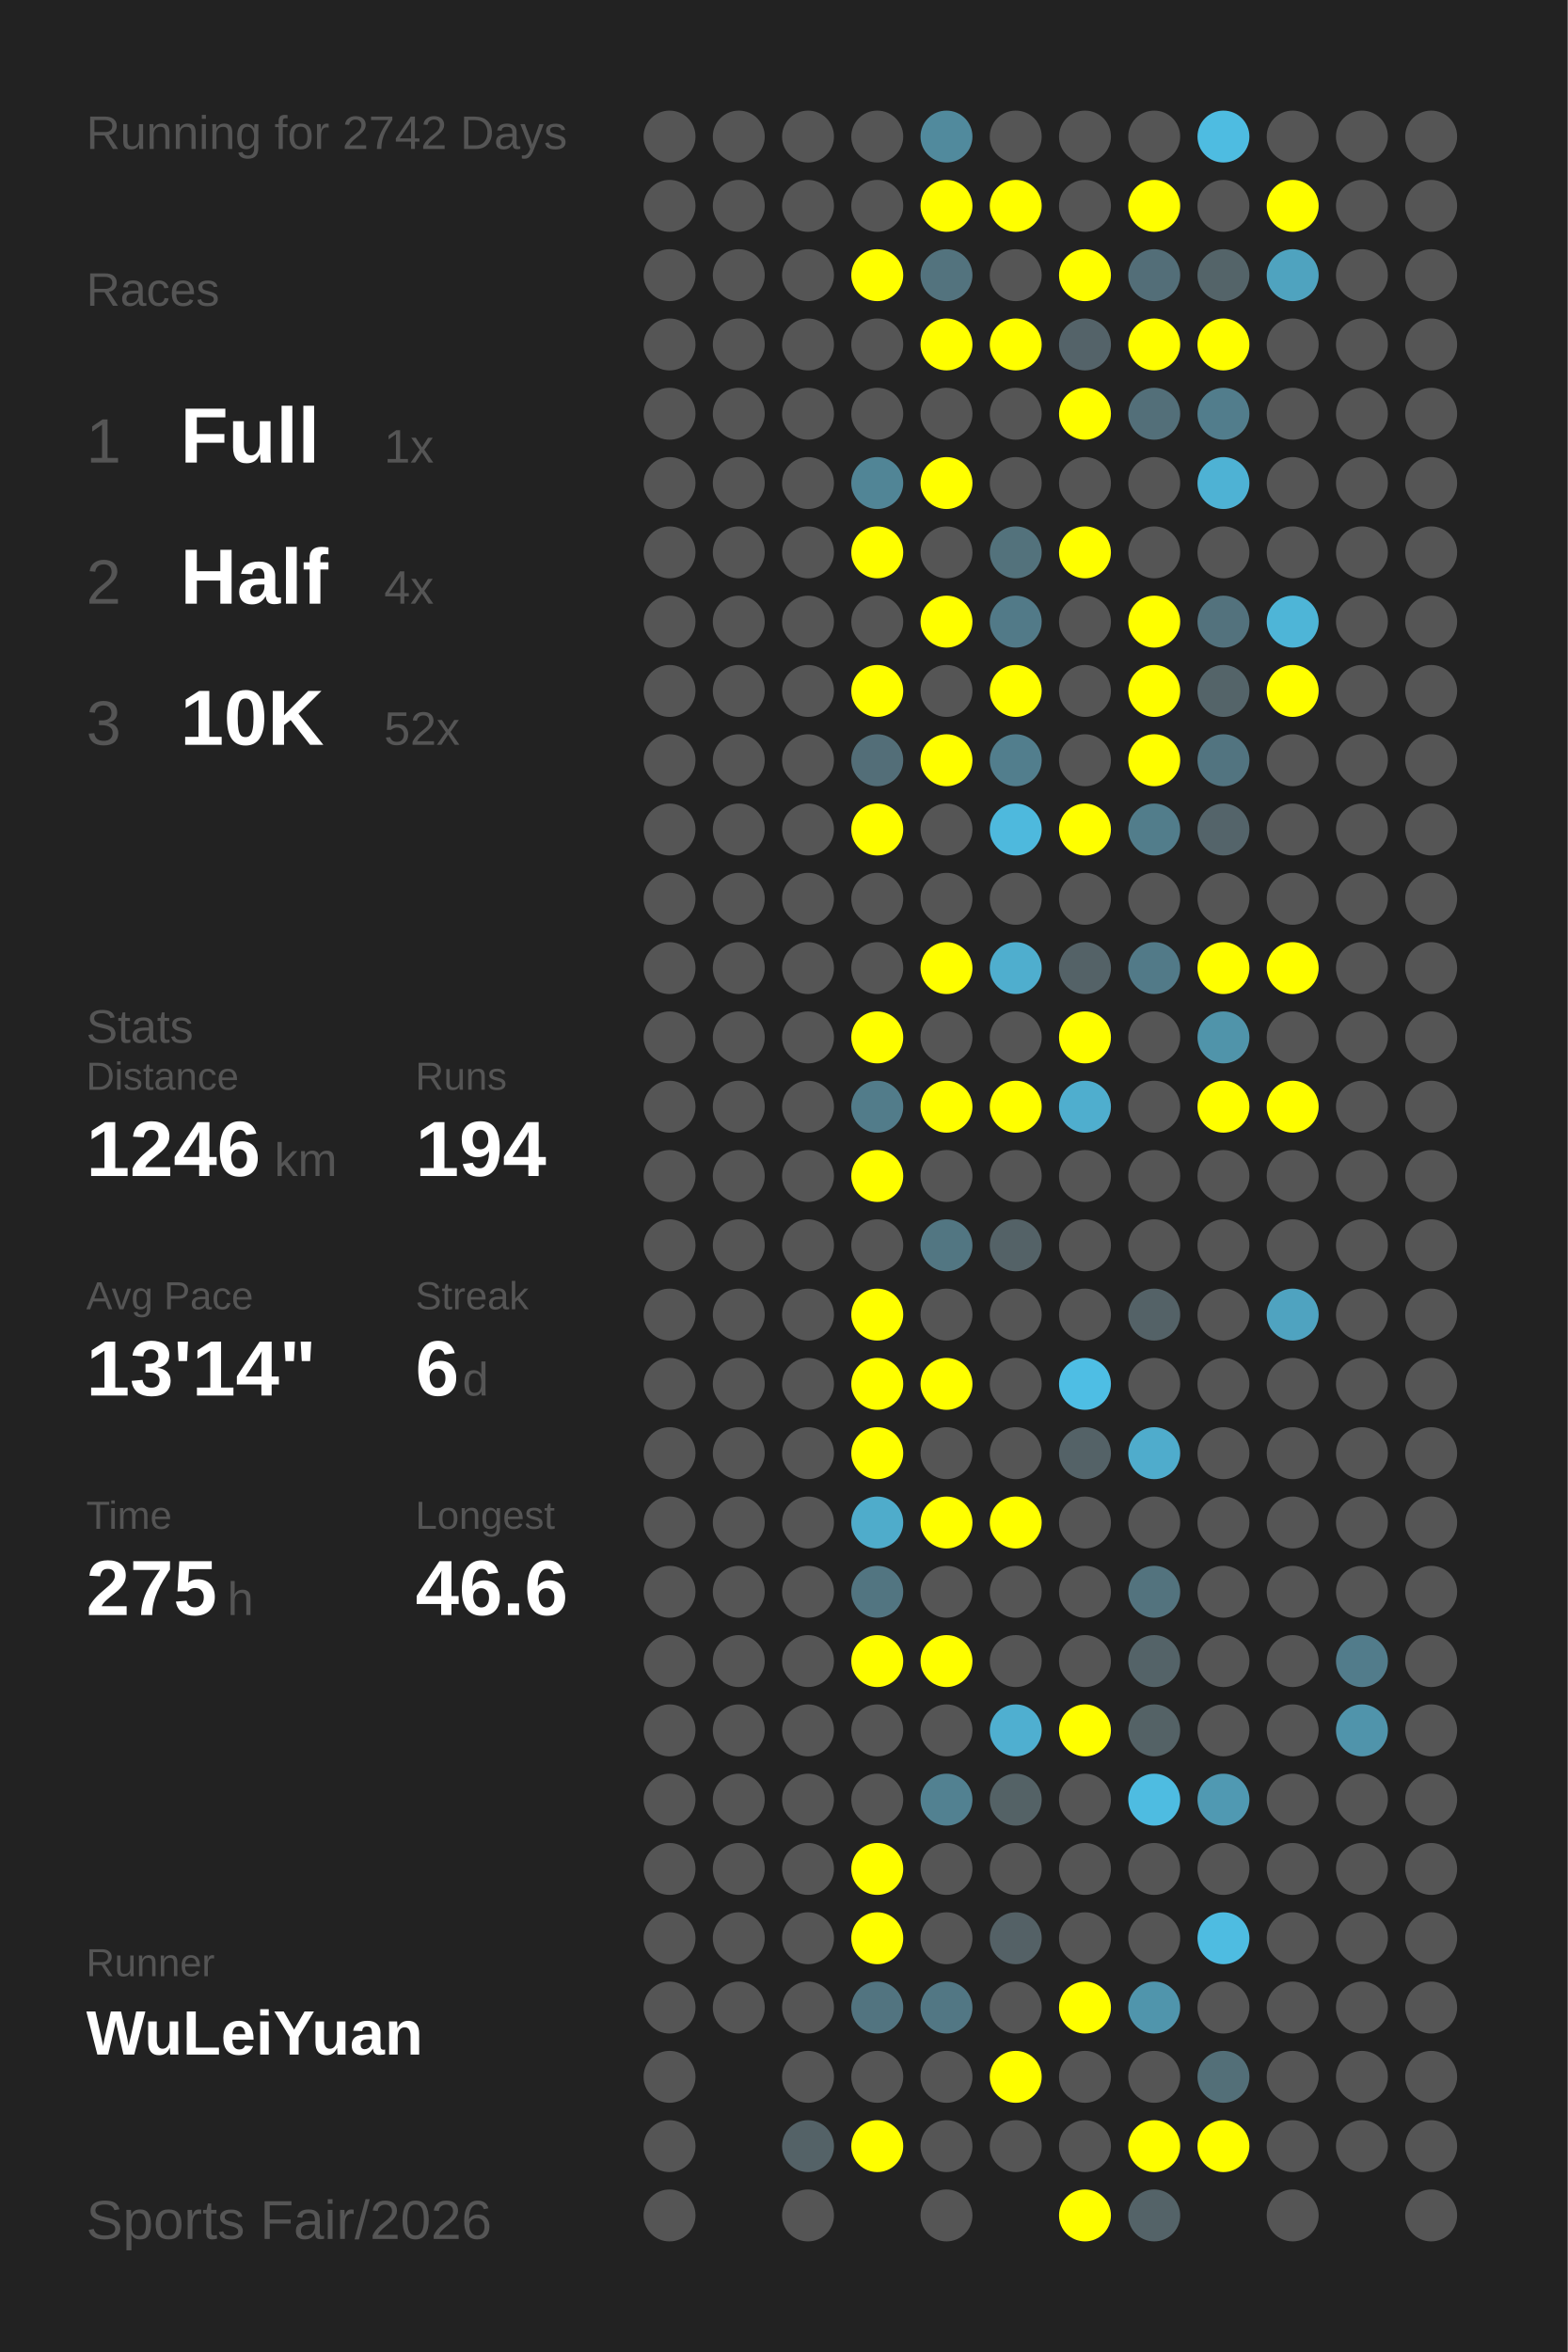
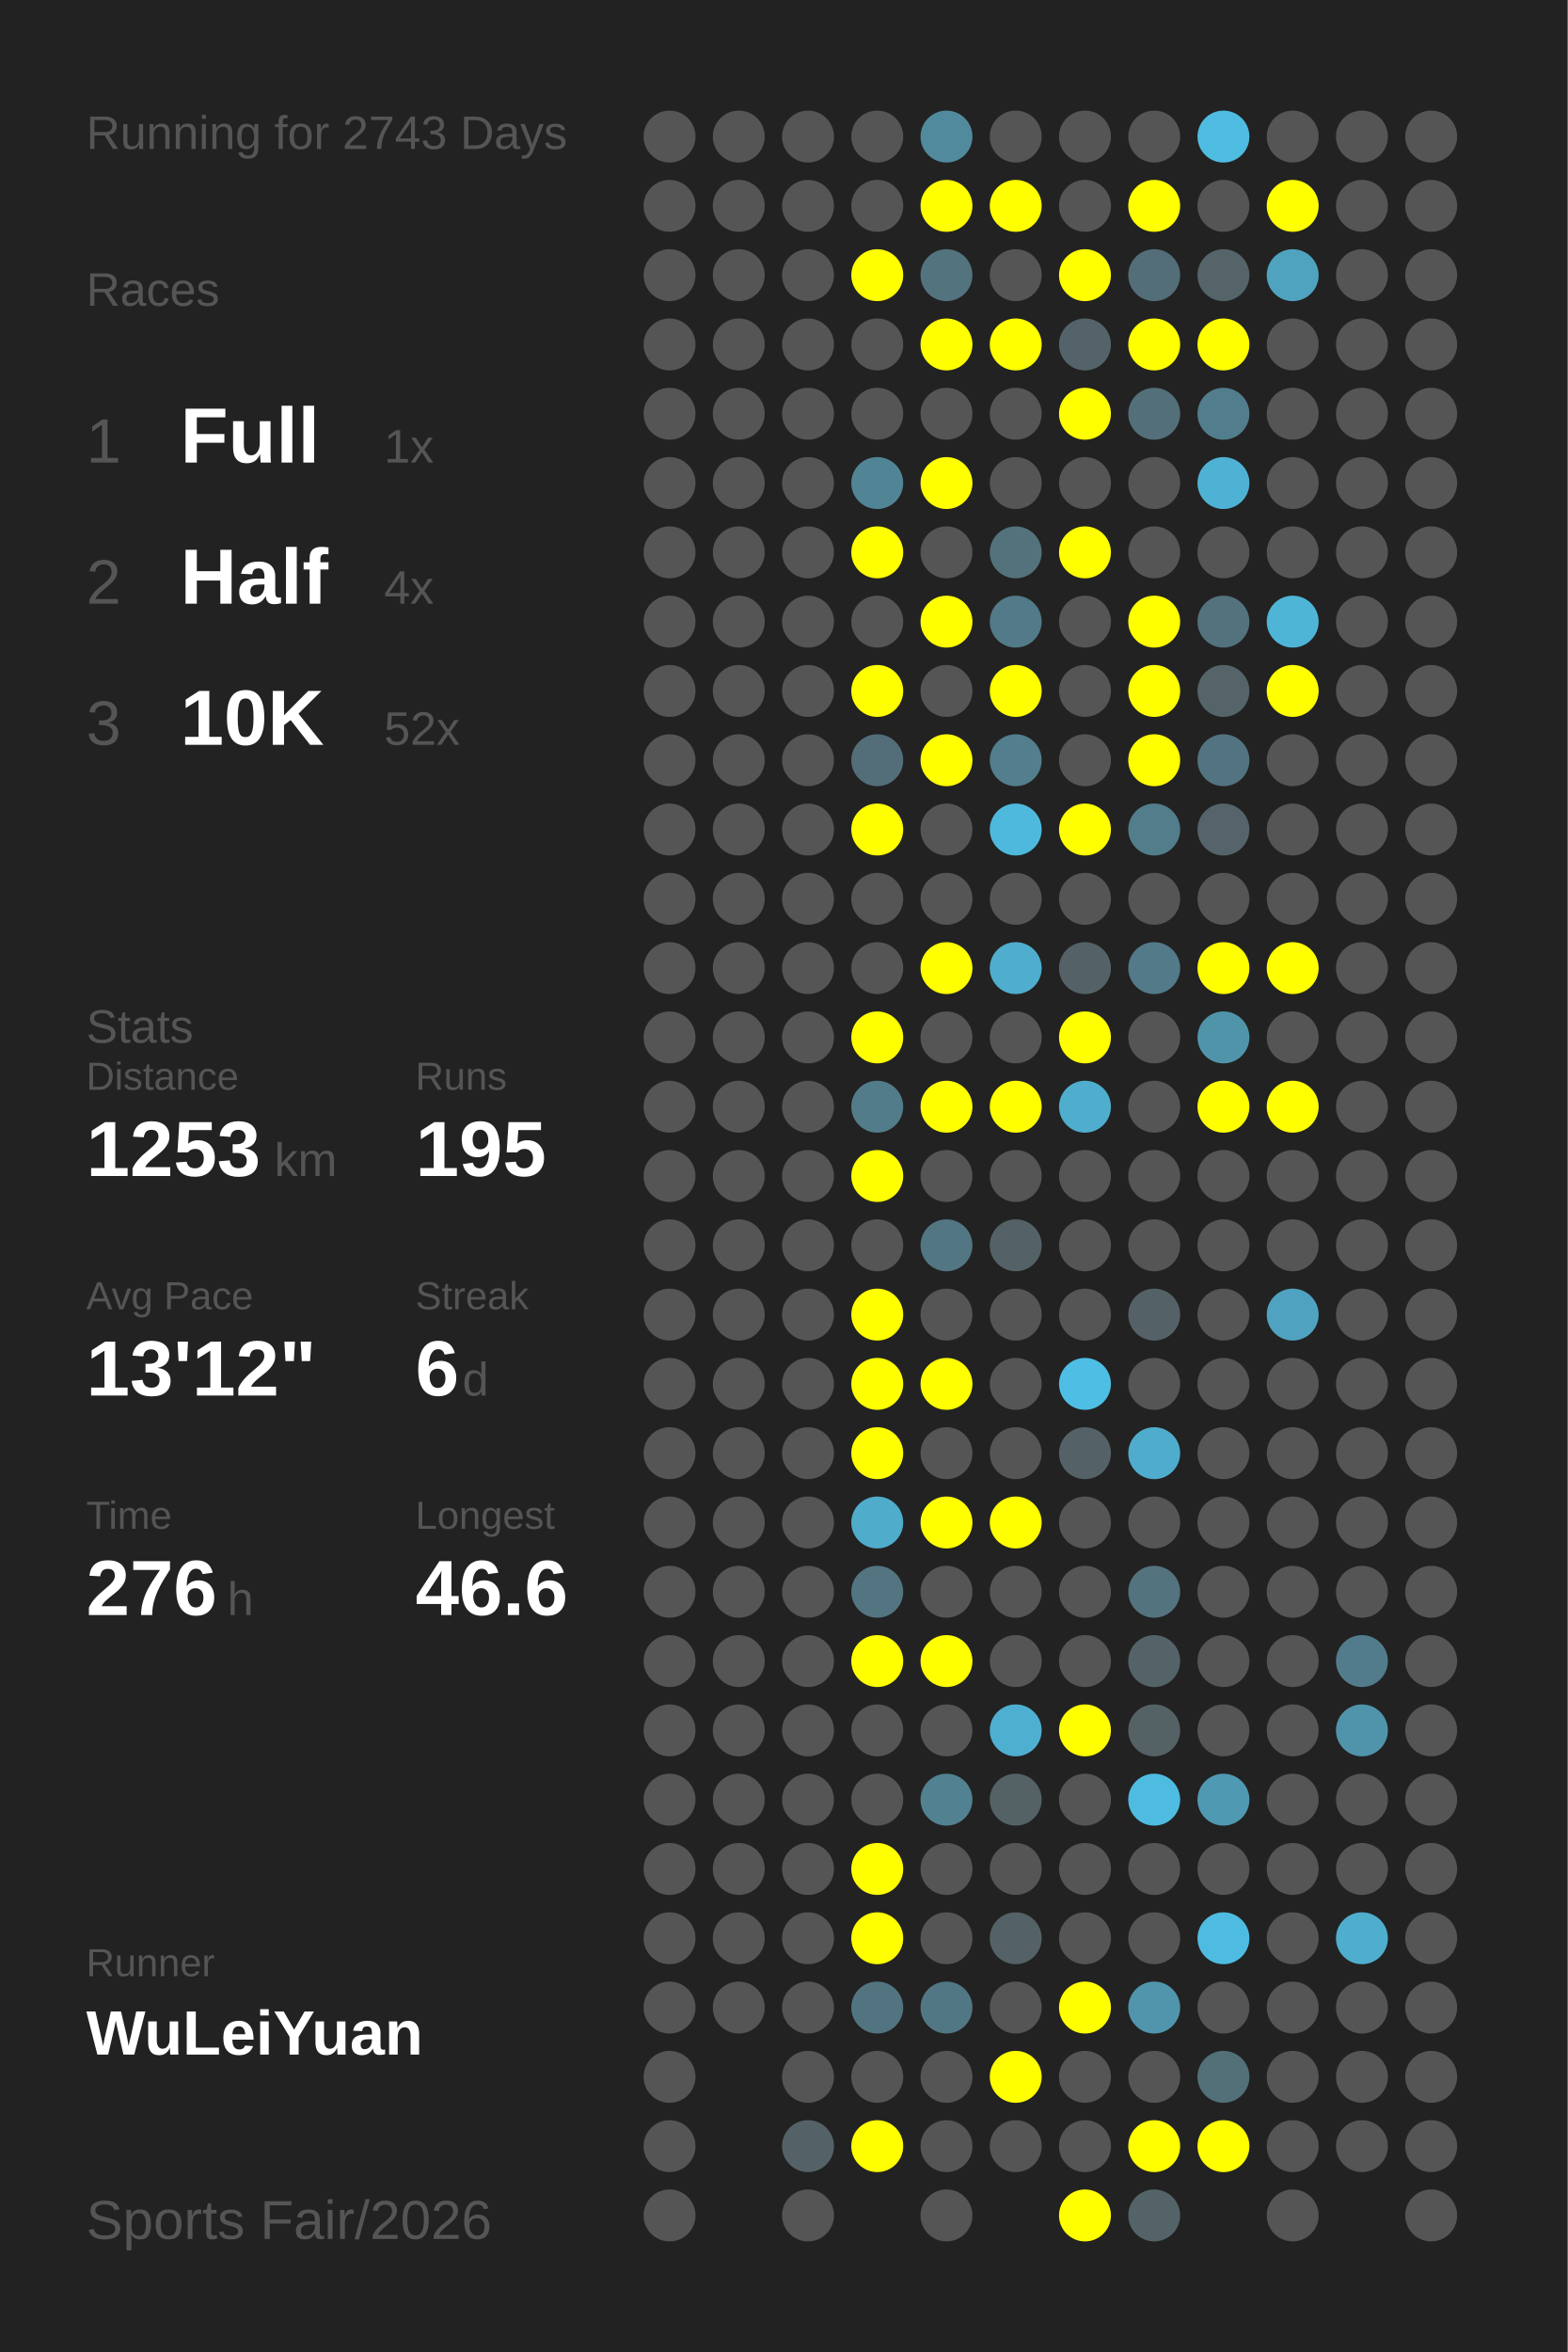
<svg xmlns="http://www.w3.org/2000/svg" baseProfile="full" height="300mm" version="1.1" viewBox="0,0,200,300" width="200mm">
  <defs />
  <rect fill="#222222" height="300" width="200" x="0" y="0" />
-   <text fill="#555555" style="font-size:6px; font-family:Arial;" x="11" y="19">Running for 2742 Days</text>
+   <text fill="#555555" style="font-size:6px; font-family:Arial;" x="11" y="19">Running for 2743 Days</text>
  <text fill="#555555" style="font-size:6px; font-family:Arial;" x="11" y="39">Races</text>
  <text fill="#555555" style="font-size:8px; font-family:Arial;" x="11" y="59">1</text>
  <text fill="#FFFFFF" style="font-size:10px; font-family:Arial; font-weight:bold;" x="23" y="59">Full</text>
  <text fill="#555555" style="font-size:6px; font-family:Arial;" x="49" y="59">1x</text>
  <text fill="#555555" style="font-size:8px; font-family:Arial;" x="11" y="77">2</text>
  <text fill="#FFFFFF" style="font-size:10px; font-family:Arial; font-weight:bold;" x="23" y="77">Half</text>
  <text fill="#555555" style="font-size:6px; font-family:Arial;" x="49" y="77">4x</text>
  <text fill="#555555" style="font-size:8px; font-family:Arial;" x="11" y="95">3</text>
  <text fill="#FFFFFF" style="font-size:10px; font-family:Arial; font-weight:bold;" x="23" y="95">10K</text>
  <text fill="#555555" style="font-size:6px; font-family:Arial;" x="49" y="95">52x</text>
  <text fill="#555555" style="font-size:6px; font-family:Arial;" x="11" y="133">Stats</text>
  <text fill="#555555" style="font-size:5px; font-family:Arial;" x="11" y="139">Distance</text>
-   <text fill="#FFFFFF" style="font-size:10px; font-family:Arial; font-weight:bold;" x="11" y="150">1246</text>
+   <text fill="#FFFFFF" style="font-size:10px; font-family:Arial; font-weight:bold;" x="11" y="150">1253</text>
  <text fill="#555555" style="font-size:6px; font-family:Arial;" x="35" y="150">km</text>
  <text fill="#555555" style="font-size:5px; font-family:Arial;" x="53" y="139">Runs</text>
-   <text fill="#FFFFFF" style="font-size:10px; font-family:Arial; font-weight:bold;" x="53" y="150">194</text>
+   <text fill="#FFFFFF" style="font-size:10px; font-family:Arial; font-weight:bold;" x="53" y="150">195</text>
  <text fill="#555555" style="font-size:5px; font-family:Arial;" x="11" y="167">Avg Pace</text>
-   <text fill="#FFFFFF" style="font-size:10px; font-family:Arial; font-weight:bold;" x="11" y="178">13'14"</text>
+   <text fill="#FFFFFF" style="font-size:10px; font-family:Arial; font-weight:bold;" x="11" y="178">13'12"</text>
  <text fill="#555555" style="font-size:5px; font-family:Arial;" x="53" y="167">Streak</text>
  <text fill="#FFFFFF" style="font-size:10px; font-family:Arial; font-weight:bold;" x="53" y="178">6</text>
  <text fill="#555555" style="font-size:6px; font-family:Arial;" x="59" y="178">d</text>
  <text fill="#555555" style="font-size:5px; font-family:Arial;" x="11" y="195">Time</text>
-   <text fill="#FFFFFF" style="font-size:10px; font-family:Arial; font-weight:bold;" x="11" y="206">275</text>
+   <text fill="#FFFFFF" style="font-size:10px; font-family:Arial; font-weight:bold;" x="11" y="206">276</text>
  <text fill="#555555" style="font-size:6px; font-family:Arial;" x="29" y="206">h</text>
  <text fill="#555555" style="font-size:5px; font-family:Arial;" x="53" y="195">Longest</text>
  <text fill="#FFFFFF" style="font-size:10px; font-family:Arial; font-weight:bold;" x="53" y="206">46.6</text>
  <text fill="#555555" style="font-size:5px; font-family:Arial;" x="11" y="252.065">Runner</text>
  <text fill="#FFFFFF" style="font-size:8px; font-family:Arial; font-weight:bold;" x="11" y="262.065">WuLeiYuan</text>
  <text fill="#555555" style="font-size:7px; font-family:Arial;" x="11" y="285.581">Sports Fair/2026</text>
  <circle cx="85.417" cy="17.419" fill="#555555" r="3.312" />
  <circle cx="85.417" cy="26.258" fill="#555555" r="3.312" />
  <circle cx="85.417" cy="35.097" fill="#555555" r="3.312" />
  <circle cx="85.417" cy="43.935" fill="#555555" r="3.312" />
  <circle cx="85.417" cy="52.774" fill="#555555" r="3.312" />
  <circle cx="85.417" cy="61.613" fill="#555555" r="3.312" />
  <circle cx="85.417" cy="70.452" fill="#555555" r="3.312" />
  <circle cx="85.417" cy="79.29" fill="#555555" r="3.312" />
  <circle cx="85.417" cy="88.129" fill="#555555" r="3.312" />
  <circle cx="85.417" cy="96.968" fill="#555555" r="3.312" />
  <circle cx="85.417" cy="105.806" fill="#555555" r="3.312" />
  <circle cx="85.417" cy="114.645" fill="#555555" r="3.312" />
  <circle cx="85.417" cy="123.484" fill="#555555" r="3.312" />
  <circle cx="85.417" cy="132.323" fill="#555555" r="3.312" />
  <circle cx="85.417" cy="141.161" fill="#555555" r="3.312" />
  <circle cx="85.417" cy="150" fill="#555555" r="3.312" />
  <circle cx="85.417" cy="158.839" fill="#555555" r="3.312" />
  <circle cx="85.417" cy="167.677" fill="#555555" r="3.312" />
  <circle cx="85.417" cy="176.516" fill="#555555" r="3.312" />
  <circle cx="85.417" cy="185.355" fill="#555555" r="3.312" />
  <circle cx="85.417" cy="194.194" fill="#555555" r="3.312" />
  <circle cx="85.417" cy="203.032" fill="#555555" r="3.312" />
  <circle cx="85.417" cy="211.871" fill="#555555" r="3.312" />
  <circle cx="85.417" cy="220.71" fill="#555555" r="3.312" />
  <circle cx="85.417" cy="229.548" fill="#555555" r="3.312" />
  <circle cx="85.417" cy="238.387" fill="#555555" r="3.312" />
  <circle cx="85.417" cy="247.226" fill="#555555" r="3.312" />
  <circle cx="85.417" cy="256.065" fill="#555555" r="3.312" />
  <circle cx="85.417" cy="264.903" fill="#555555" r="3.312" />
  <circle cx="85.417" cy="273.742" fill="#555555" r="3.312" />
  <circle cx="85.417" cy="282.581" fill="#555555" r="3.312" />
  <circle cx="94.25" cy="17.419" fill="#555555" r="3.312" />
  <circle cx="94.25" cy="26.258" fill="#555555" r="3.312" />
  <circle cx="94.25" cy="35.097" fill="#555555" r="3.312" />
  <circle cx="94.25" cy="43.935" fill="#555555" r="3.312" />
  <circle cx="94.25" cy="52.774" fill="#555555" r="3.312" />
  <circle cx="94.25" cy="61.613" fill="#555555" r="3.312" />
  <circle cx="94.25" cy="70.452" fill="#555555" r="3.312" />
  <circle cx="94.25" cy="79.29" fill="#555555" r="3.312" />
  <circle cx="94.25" cy="88.129" fill="#555555" r="3.312" />
  <circle cx="94.25" cy="96.968" fill="#555555" r="3.312" />
  <circle cx="94.25" cy="105.806" fill="#555555" r="3.312" />
  <circle cx="94.25" cy="114.645" fill="#555555" r="3.312" />
  <circle cx="94.25" cy="123.484" fill="#555555" r="3.312" />
  <circle cx="94.25" cy="132.323" fill="#555555" r="3.312" />
  <circle cx="94.25" cy="141.161" fill="#555555" r="3.312" />
  <circle cx="94.25" cy="150" fill="#555555" r="3.312" />
  <circle cx="94.25" cy="158.839" fill="#555555" r="3.312" />
  <circle cx="94.25" cy="167.677" fill="#555555" r="3.312" />
  <circle cx="94.25" cy="176.516" fill="#555555" r="3.312" />
  <circle cx="94.25" cy="185.355" fill="#555555" r="3.312" />
  <circle cx="94.25" cy="194.194" fill="#555555" r="3.312" />
  <circle cx="94.25" cy="203.032" fill="#555555" r="3.312" />
  <circle cx="94.25" cy="211.871" fill="#555555" r="3.312" />
  <circle cx="94.25" cy="220.71" fill="#555555" r="3.312" />
  <circle cx="94.25" cy="229.548" fill="#555555" r="3.312" />
  <circle cx="94.25" cy="238.387" fill="#555555" r="3.312" />
  <circle cx="94.25" cy="247.226" fill="#555555" r="3.312" />
  <circle cx="94.25" cy="256.065" fill="#555555" r="3.312" />
  <circle cx="103.083" cy="17.419" fill="#555555" r="3.312" />
  <circle cx="103.083" cy="26.258" fill="#555555" r="3.312" />
  <circle cx="103.083" cy="35.097" fill="#555555" r="3.312" />
  <circle cx="103.083" cy="43.935" fill="#555555" r="3.312" />
  <circle cx="103.083" cy="52.774" fill="#555555" r="3.312" />
  <circle cx="103.083" cy="61.613" fill="#555555" r="3.312" />
  <circle cx="103.083" cy="70.452" fill="#555555" r="3.312" />
  <circle cx="103.083" cy="79.29" fill="#555555" r="3.312" />
  <circle cx="103.083" cy="88.129" fill="#555555" r="3.312" />
  <circle cx="103.083" cy="96.968" fill="#555555" r="3.312" />
  <circle cx="103.083" cy="105.806" fill="#555555" r="3.312" />
  <circle cx="103.083" cy="114.645" fill="#555555" r="3.312" />
  <circle cx="103.083" cy="123.484" fill="#555555" r="3.312" />
  <circle cx="103.083" cy="132.323" fill="#555555" r="3.312" />
  <circle cx="103.083" cy="141.161" fill="#555555" r="3.312" />
  <circle cx="103.083" cy="150" fill="#555555" r="3.312" />
  <circle cx="103.083" cy="158.839" fill="#555555" r="3.312" />
  <circle cx="103.083" cy="167.677" fill="#555555" r="3.312" />
  <circle cx="103.083" cy="176.516" fill="#555555" r="3.312" />
  <circle cx="103.083" cy="185.355" fill="#555555" r="3.312" />
  <circle cx="103.083" cy="194.194" fill="#555555" r="3.312" />
  <circle cx="103.083" cy="203.032" fill="#555555" r="3.312" />
  <circle cx="103.083" cy="211.871" fill="#555555" r="3.312" />
  <circle cx="103.083" cy="220.71" fill="#555555" r="3.312" />
  <circle cx="103.083" cy="229.548" fill="#555555" r="3.312" />
  <circle cx="103.083" cy="238.387" fill="#555555" r="3.312" />
  <circle cx="103.083" cy="247.226" fill="#555555" r="3.312" />
  <circle cx="103.083" cy="256.065" fill="#555555" r="3.312" />
  <circle cx="103.083" cy="264.903" fill="#555555" r="3.312" />
  <circle cx="103.083" cy="273.742" fill="#546267" r="3.312" />
  <circle cx="103.083" cy="282.581" fill="#555555" r="3.312" />
  <circle cx="111.917" cy="17.419" fill="#555555" r="3.312" />
  <circle cx="111.917" cy="26.258" fill="#555555" r="3.312" />
  <circle cx="111.917" cy="35.097" fill="#FFFF00" r="3.312" />
  <circle cx="111.917" cy="43.935" fill="#555555" r="3.312" />
  <circle cx="111.917" cy="52.774" fill="#555555" r="3.312" />
  <circle cx="111.917" cy="61.613" fill="#518596" r="3.312" />
  <circle cx="111.917" cy="70.452" fill="#FFFF00" r="3.312" />
  <circle cx="111.917" cy="79.29" fill="#555555" r="3.312" />
  <circle cx="111.917" cy="88.129" fill="#FFFF00" r="3.312" />
  <circle cx="111.917" cy="96.968" fill="#536e78" r="3.312" />
  <circle cx="111.917" cy="105.806" fill="#FFFF00" r="3.312" />
  <circle cx="111.917" cy="114.645" fill="#555555" r="3.312" />
  <circle cx="111.917" cy="123.484" fill="#555555" r="3.312" />
  <circle cx="111.917" cy="132.323" fill="#FFFF00" r="3.312" />
  <circle cx="111.917" cy="141.161" fill="#527c8a" r="3.312" />
  <circle cx="111.917" cy="150" fill="#FFFF00" r="3.312" />
  <circle cx="111.917" cy="158.839" fill="#555555" r="3.312" />
  <circle cx="111.917" cy="167.677" fill="#FFFF00" r="3.312" />
  <circle cx="111.917" cy="176.516" fill="#FFFF00" r="3.312" />
  <circle cx="111.917" cy="185.355" fill="#FFFF00" r="3.312" />
  <circle cx="111.917" cy="194.194" fill="#4faccb" r="3.312" />
  <circle cx="111.917" cy="203.032" fill="#527581" r="3.312" />
  <circle cx="111.917" cy="211.871" fill="#FFFF00" r="3.312" />
  <circle cx="111.917" cy="220.71" fill="#555555" r="3.312" />
  <circle cx="111.917" cy="229.548" fill="#555555" r="3.312" />
  <circle cx="111.917" cy="238.387" fill="#FFFF00" r="3.312" />
  <circle cx="111.917" cy="247.226" fill="#FFFF00" r="3.312" />
  <circle cx="111.917" cy="256.065" fill="#527480" r="3.312" />
  <circle cx="111.917" cy="264.903" fill="#555555" r="3.312" />
  <circle cx="111.917" cy="273.742" fill="#FFFF00" r="3.312" />
  <circle cx="120.75" cy="17.419" fill="#518a9d" r="3.312" />
  <circle cx="120.75" cy="26.258" fill="#FFFF00" r="3.312" />
  <circle cx="120.75" cy="35.097" fill="#53737e" r="3.312" />
  <circle cx="120.75" cy="43.935" fill="#FFFF00" r="3.312" />
  <circle cx="120.75" cy="52.774" fill="#555555" r="3.312" />
  <circle cx="120.75" cy="61.613" fill="#FFFF00" r="3.312" />
  <circle cx="120.75" cy="70.452" fill="#555555" r="3.312" />
  <circle cx="120.75" cy="79.29" fill="#FFFF00" r="3.312" />
  <circle cx="120.75" cy="88.129" fill="#555555" r="3.312" />
  <circle cx="120.75" cy="96.968" fill="#FFFF00" r="3.312" />
  <circle cx="120.75" cy="105.806" fill="#555555" r="3.312" />
  <circle cx="120.75" cy="114.645" fill="#555555" r="3.312" />
  <circle cx="120.75" cy="123.484" fill="#FFFF00" r="3.312" />
  <circle cx="120.75" cy="132.323" fill="#555555" r="3.312" />
  <circle cx="120.75" cy="141.161" fill="#FFFF00" r="3.312" />
  <circle cx="120.75" cy="150" fill="#555555" r="3.312" />
  <circle cx="120.75" cy="158.839" fill="#527682" r="3.312" />
  <circle cx="120.75" cy="167.677" fill="#555555" r="3.312" />
  <circle cx="120.75" cy="176.516" fill="#FFFF00" r="3.312" />
  <circle cx="120.75" cy="185.355" fill="#555555" r="3.312" />
  <circle cx="120.75" cy="194.194" fill="#FFFF00" r="3.312" />
  <circle cx="120.75" cy="203.032" fill="#555555" r="3.312" />
  <circle cx="120.75" cy="211.871" fill="#FFFF00" r="3.312" />
  <circle cx="120.75" cy="220.71" fill="#555555" r="3.312" />
  <circle cx="120.75" cy="229.548" fill="#528191" r="3.312" />
  <circle cx="120.75" cy="238.387" fill="#555555" r="3.312" />
  <circle cx="120.75" cy="247.226" fill="#555555" r="3.312" />
  <circle cx="120.75" cy="256.065" fill="#527784" r="3.312" />
  <circle cx="120.75" cy="264.903" fill="#555555" r="3.312" />
  <circle cx="120.75" cy="273.742" fill="#555555" r="3.312" />
  <circle cx="120.75" cy="282.581" fill="#555555" r="3.312" />
  <circle cx="129.583" cy="17.419" fill="#555555" r="3.312" />
  <circle cx="129.583" cy="26.258" fill="#FFFF00" r="3.312" />
  <circle cx="129.583" cy="35.097" fill="#555555" r="3.312" />
  <circle cx="129.583" cy="43.935" fill="#FFFF00" r="3.312" />
  <circle cx="129.583" cy="52.774" fill="#555555" r="3.312" />
  <circle cx="129.583" cy="61.613" fill="#555555" r="3.312" />
  <circle cx="129.583" cy="70.452" fill="#53727c" r="3.312" />
  <circle cx="129.583" cy="79.29" fill="#527a88" r="3.312" />
  <circle cx="129.583" cy="88.129" fill="#FFFF00" r="3.312" />
  <circle cx="129.583" cy="96.968" fill="#527e8d" r="3.312" />
  <circle cx="129.583" cy="105.806" fill="#4eb9dd" r="3.312" />
  <circle cx="129.583" cy="114.645" fill="#555555" r="3.312" />
  <circle cx="129.583" cy="123.484" fill="#4faece" r="3.312" />
  <circle cx="129.583" cy="132.323" fill="#555555" r="3.312" />
  <circle cx="129.583" cy="141.161" fill="#FFFF00" r="3.312" />
  <circle cx="129.583" cy="150" fill="#555555" r="3.312" />
  <circle cx="129.583" cy="158.839" fill="#546267" r="3.312" />
  <circle cx="129.583" cy="167.677" fill="#555555" r="3.312" />
  <circle cx="129.583" cy="176.516" fill="#555555" r="3.312" />
  <circle cx="129.583" cy="185.355" fill="#555555" r="3.312" />
  <circle cx="129.583" cy="194.194" fill="#FFFF00" r="3.312" />
  <circle cx="129.583" cy="203.032" fill="#555555" r="3.312" />
  <circle cx="129.583" cy="211.871" fill="#555555" r="3.312" />
  <circle cx="129.583" cy="220.71" fill="#4fafd0" r="3.312" />
  <circle cx="129.583" cy="229.548" fill="#546266" r="3.312" />
  <circle cx="129.583" cy="238.387" fill="#555555" r="3.312" />
  <circle cx="129.583" cy="247.226" fill="#546166" r="3.312" />
  <circle cx="129.583" cy="256.065" fill="#555555" r="3.312" />
  <circle cx="129.583" cy="264.903" fill="#FFFF00" r="3.312" />
  <circle cx="129.583" cy="273.742" fill="#555555" r="3.312" />
  <circle cx="138.417" cy="17.419" fill="#555555" r="3.312" />
  <circle cx="138.417" cy="26.258" fill="#555555" r="3.312" />
  <circle cx="138.417" cy="35.097" fill="#FFFF00" r="3.312" />
  <circle cx="138.417" cy="43.935" fill="#546369" r="3.312" />
  <circle cx="138.417" cy="52.774" fill="#FFFF00" r="3.312" />
  <circle cx="138.417" cy="61.613" fill="#555555" r="3.312" />
  <circle cx="138.417" cy="70.452" fill="#FFFF00" r="3.312" />
  <circle cx="138.417" cy="79.29" fill="#555555" r="3.312" />
  <circle cx="138.417" cy="88.129" fill="#555555" r="3.312" />
  <circle cx="138.417" cy="96.968" fill="#555555" r="3.312" />
  <circle cx="138.417" cy="105.806" fill="#FFFF00" r="3.312" />
  <circle cx="138.417" cy="114.645" fill="#555555" r="3.312" />
  <circle cx="138.417" cy="123.484" fill="#546267" r="3.312" />
  <circle cx="138.417" cy="132.323" fill="#FFFF00" r="3.312" />
  <circle cx="138.417" cy="141.161" fill="#4faece" r="3.312" />
  <circle cx="138.417" cy="150" fill="#555555" r="3.312" />
  <circle cx="138.417" cy="158.839" fill="#555555" r="3.312" />
  <circle cx="138.417" cy="167.677" fill="#555555" r="3.312" />
  <circle cx="138.417" cy="176.516" fill="#4ebee4" r="3.312" />
  <circle cx="138.417" cy="185.355" fill="#546267" r="3.312" />
  <circle cx="138.417" cy="194.194" fill="#555555" r="3.312" />
  <circle cx="138.417" cy="203.032" fill="#555555" r="3.312" />
  <circle cx="138.417" cy="211.871" fill="#555555" r="3.312" />
  <circle cx="138.417" cy="220.71" fill="#FFFF00" r="3.312" />
  <circle cx="138.417" cy="229.548" fill="#555555" r="3.312" />
  <circle cx="138.417" cy="238.387" fill="#555555" r="3.312" />
  <circle cx="138.417" cy="247.226" fill="#555555" r="3.312" />
  <circle cx="138.417" cy="256.065" fill="#FFFF00" r="3.312" />
  <circle cx="138.417" cy="264.903" fill="#555555" r="3.312" />
  <circle cx="138.417" cy="273.742" fill="#555555" r="3.312" />
  <circle cx="138.417" cy="282.581" fill="#FFFF00" r="3.312" />
  <circle cx="147.25" cy="17.419" fill="#555555" r="3.312" />
  <circle cx="147.25" cy="26.258" fill="#FFFF00" r="3.312" />
  <circle cx="147.25" cy="35.097" fill="#536e78" r="3.312" />
  <circle cx="147.25" cy="43.935" fill="#FFFF00" r="3.312" />
  <circle cx="147.25" cy="52.774" fill="#536f79" r="3.312" />
  <circle cx="147.25" cy="61.613" fill="#555555" r="3.312" />
  <circle cx="147.25" cy="70.452" fill="#555555" r="3.312" />
  <circle cx="147.25" cy="79.29" fill="#FFFF00" r="3.312" />
  <circle cx="147.25" cy="88.129" fill="#FFFF00" r="3.312" />
  <circle cx="147.25" cy="96.968" fill="#FFFF00" r="3.312" />
  <circle cx="147.25" cy="105.806" fill="#527d8b" r="3.312" />
  <circle cx="147.25" cy="114.645" fill="#555555" r="3.312" />
  <circle cx="147.25" cy="123.484" fill="#527a88" r="3.312" />
  <circle cx="147.25" cy="132.323" fill="#555555" r="3.312" />
  <circle cx="147.25" cy="141.161" fill="#555555" r="3.312" />
  <circle cx="147.25" cy="150" fill="#555555" r="3.312" />
  <circle cx="147.25" cy="158.839" fill="#555555" r="3.312" />
  <circle cx="147.25" cy="167.677" fill="#546267" r="3.312" />
  <circle cx="147.25" cy="176.516" fill="#555555" r="3.312" />
  <circle cx="147.25" cy="185.355" fill="#4faccc" r="3.312" />
  <circle cx="147.25" cy="194.194" fill="#555555" r="3.312" />
  <circle cx="147.25" cy="203.032" fill="#53737e" r="3.312" />
  <circle cx="147.25" cy="211.871" fill="#546368" r="3.312" />
  <circle cx="147.25" cy="220.71" fill="#546266" r="3.312" />
  <circle cx="147.25" cy="229.548" fill="#4ebce1" r="3.312" />
  <circle cx="147.25" cy="238.387" fill="#555555" r="3.312" />
  <circle cx="147.25" cy="247.226" fill="#555555" r="3.312" />
  <circle cx="147.25" cy="256.065" fill="#5095ac" r="3.312" />
  <circle cx="147.25" cy="264.903" fill="#555555" r="3.312" />
  <circle cx="147.25" cy="273.742" fill="#FFFF00" r="3.312" />
  <circle cx="147.25" cy="282.581" fill="#546368" r="3.312" />
  <circle cx="156.083" cy="17.419" fill="#4ebce1" r="3.312" />
  <circle cx="156.083" cy="26.258" fill="#555555" r="3.312" />
  <circle cx="156.083" cy="35.097" fill="#546469" r="3.312" />
  <circle cx="156.083" cy="43.935" fill="#FFFF00" r="3.312" />
  <circle cx="156.083" cy="52.774" fill="#527d8c" r="3.312" />
  <circle cx="156.083" cy="61.613" fill="#4eb2d4" r="3.312" />
  <circle cx="156.083" cy="70.452" fill="#555555" r="3.312" />
  <circle cx="156.083" cy="79.29" fill="#53727d" r="3.312" />
  <circle cx="156.083" cy="88.129" fill="#546469" r="3.312" />
  <circle cx="156.083" cy="96.968" fill="#527480" r="3.312" />
  <circle cx="156.083" cy="105.806" fill="#54646a" r="3.312" />
  <circle cx="156.083" cy="114.645" fill="#555555" r="3.312" />
  <circle cx="156.083" cy="123.484" fill="#FFFF00" r="3.312" />
  <circle cx="156.083" cy="132.323" fill="#5094aa" r="3.312" />
  <circle cx="156.083" cy="141.161" fill="#FFFF00" r="3.312" />
  <circle cx="156.083" cy="150" fill="#555555" r="3.312" />
  <circle cx="156.083" cy="158.839" fill="#555555" r="3.312" />
  <circle cx="156.083" cy="167.677" fill="#555555" r="3.312" />
  <circle cx="156.083" cy="176.516" fill="#555555" r="3.312" />
  <circle cx="156.083" cy="185.355" fill="#555555" r="3.312" />
  <circle cx="156.083" cy="194.194" fill="#555555" r="3.312" />
  <circle cx="156.083" cy="203.032" fill="#555555" r="3.312" />
  <circle cx="156.083" cy="211.871" fill="#555555" r="3.312" />
  <circle cx="156.083" cy="220.71" fill="#555555" r="3.312" />
  <circle cx="156.083" cy="229.548" fill="#5099b2" r="3.312" />
  <circle cx="156.083" cy="238.387" fill="#555555" r="3.312" />
  <circle cx="156.083" cy="247.226" fill="#4ebce1" r="3.312" />
  <circle cx="156.083" cy="256.065" fill="#555555" r="3.312" />
  <circle cx="156.083" cy="264.903" fill="#536f78" r="3.312" />
  <circle cx="156.083" cy="273.742" fill="#FFFF00" r="3.312" />
  <circle cx="164.917" cy="17.419" fill="#555555" r="3.312" />
  <circle cx="164.917" cy="26.258" fill="#FFFF00" r="3.312" />
  <circle cx="164.917" cy="35.097" fill="#4fa3bf" r="3.312" />
  <circle cx="164.917" cy="43.935" fill="#555555" r="3.312" />
  <circle cx="164.917" cy="52.774" fill="#555555" r="3.312" />
  <circle cx="164.917" cy="61.613" fill="#555555" r="3.312" />
  <circle cx="164.917" cy="70.452" fill="#555555" r="3.312" />
  <circle cx="164.917" cy="79.29" fill="#4eb5d7" r="3.312" />
  <circle cx="164.917" cy="88.129" fill="#FFFF00" r="3.312" />
  <circle cx="164.917" cy="96.968" fill="#555555" r="3.312" />
  <circle cx="164.917" cy="105.806" fill="#555555" r="3.312" />
  <circle cx="164.917" cy="114.645" fill="#555555" r="3.312" />
  <circle cx="164.917" cy="123.484" fill="#FFFF00" r="3.312" />
  <circle cx="164.917" cy="132.323" fill="#555555" r="3.312" />
  <circle cx="164.917" cy="141.161" fill="#FFFF00" r="3.312" />
  <circle cx="164.917" cy="150" fill="#555555" r="3.312" />
  <circle cx="164.917" cy="158.839" fill="#555555" r="3.312" />
  <circle cx="164.917" cy="167.677" fill="#4fa3c0" r="3.312" />
  <circle cx="164.917" cy="176.516" fill="#555555" r="3.312" />
  <circle cx="164.917" cy="185.355" fill="#555555" r="3.312" />
  <circle cx="164.917" cy="194.194" fill="#555555" r="3.312" />
  <circle cx="164.917" cy="203.032" fill="#555555" r="3.312" />
  <circle cx="164.917" cy="211.871" fill="#555555" r="3.312" />
  <circle cx="164.917" cy="220.71" fill="#555555" r="3.312" />
  <circle cx="164.917" cy="229.548" fill="#555555" r="3.312" />
  <circle cx="164.917" cy="238.387" fill="#555555" r="3.312" />
  <circle cx="164.917" cy="247.226" fill="#555555" r="3.312" />
  <circle cx="164.917" cy="256.065" fill="#555555" r="3.312" />
  <circle cx="164.917" cy="264.903" fill="#555555" r="3.312" />
  <circle cx="164.917" cy="273.742" fill="#555555" r="3.312" />
  <circle cx="164.917" cy="282.581" fill="#555555" r="3.312" />
  <circle cx="173.75" cy="17.419" fill="#555555" r="3.312" />
  <circle cx="173.75" cy="26.258" fill="#555555" r="3.312" />
  <circle cx="173.75" cy="35.097" fill="#555555" r="3.312" />
  <circle cx="173.75" cy="43.935" fill="#555555" r="3.312" />
  <circle cx="173.75" cy="52.774" fill="#555555" r="3.312" />
  <circle cx="173.75" cy="61.613" fill="#555555" r="3.312" />
  <circle cx="173.75" cy="70.452" fill="#555555" r="3.312" />
  <circle cx="173.75" cy="79.29" fill="#555555" r="3.312" />
  <circle cx="173.75" cy="88.129" fill="#555555" r="3.312" />
  <circle cx="173.75" cy="96.968" fill="#555555" r="3.312" />
  <circle cx="173.75" cy="105.806" fill="#555555" r="3.312" />
  <circle cx="173.75" cy="114.645" fill="#555555" r="3.312" />
  <circle cx="173.75" cy="123.484" fill="#555555" r="3.312" />
  <circle cx="173.75" cy="132.323" fill="#555555" r="3.312" />
  <circle cx="173.75" cy="141.161" fill="#555555" r="3.312" />
  <circle cx="173.75" cy="150" fill="#555555" r="3.312" />
  <circle cx="173.75" cy="158.839" fill="#555555" r="3.312" />
  <circle cx="173.75" cy="167.677" fill="#555555" r="3.312" />
  <circle cx="173.75" cy="176.516" fill="#555555" r="3.312" />
  <circle cx="173.75" cy="185.355" fill="#555555" r="3.312" />
  <circle cx="173.75" cy="194.194" fill="#555555" r="3.312" />
  <circle cx="173.75" cy="203.032" fill="#555555" r="3.312" />
  <circle cx="173.75" cy="211.871" fill="#527c8b" r="3.312" />
  <circle cx="173.75" cy="220.71" fill="#5094ab" r="3.312" />
  <circle cx="173.75" cy="229.548" fill="#555555" r="3.312" />
  <circle cx="173.75" cy="238.387" fill="#555555" r="3.312" />
-   <circle cx="173.75" cy="247.226" fill="#555555" r="3.312" />
+   <circle cx="173.75" cy="247.226" fill="#4faece" r="3.312" />
  <circle cx="173.75" cy="256.065" fill="#555555" r="3.312" />
  <circle cx="173.75" cy="264.903" fill="#555555" r="3.312" />
  <circle cx="173.75" cy="273.742" fill="#555555" r="3.312" />
  <circle cx="182.583" cy="17.419" fill="#555555" r="3.312" />
  <circle cx="182.583" cy="26.258" fill="#555555" r="3.312" />
  <circle cx="182.583" cy="35.097" fill="#555555" r="3.312" />
  <circle cx="182.583" cy="43.935" fill="#555555" r="3.312" />
  <circle cx="182.583" cy="52.774" fill="#555555" r="3.312" />
  <circle cx="182.583" cy="61.613" fill="#555555" r="3.312" />
  <circle cx="182.583" cy="70.452" fill="#555555" r="3.312" />
  <circle cx="182.583" cy="79.29" fill="#555555" r="3.312" />
  <circle cx="182.583" cy="88.129" fill="#555555" r="3.312" />
  <circle cx="182.583" cy="96.968" fill="#555555" r="3.312" />
  <circle cx="182.583" cy="105.806" fill="#555555" r="3.312" />
  <circle cx="182.583" cy="114.645" fill="#555555" r="3.312" />
  <circle cx="182.583" cy="123.484" fill="#555555" r="3.312" />
  <circle cx="182.583" cy="132.323" fill="#555555" r="3.312" />
  <circle cx="182.583" cy="141.161" fill="#555555" r="3.312" />
  <circle cx="182.583" cy="150" fill="#555555" r="3.312" />
  <circle cx="182.583" cy="158.839" fill="#555555" r="3.312" />
  <circle cx="182.583" cy="167.677" fill="#555555" r="3.312" />
  <circle cx="182.583" cy="176.516" fill="#555555" r="3.312" />
  <circle cx="182.583" cy="185.355" fill="#555555" r="3.312" />
  <circle cx="182.583" cy="194.194" fill="#555555" r="3.312" />
  <circle cx="182.583" cy="203.032" fill="#555555" r="3.312" />
  <circle cx="182.583" cy="211.871" fill="#555555" r="3.312" />
  <circle cx="182.583" cy="220.71" fill="#555555" r="3.312" />
  <circle cx="182.583" cy="229.548" fill="#555555" r="3.312" />
  <circle cx="182.583" cy="238.387" fill="#555555" r="3.312" />
  <circle cx="182.583" cy="247.226" fill="#555555" r="3.312" />
  <circle cx="182.583" cy="256.065" fill="#555555" r="3.312" />
  <circle cx="182.583" cy="264.903" fill="#555555" r="3.312" />
  <circle cx="182.583" cy="273.742" fill="#555555" r="3.312" />
  <circle cx="182.583" cy="282.581" fill="#555555" r="3.312" />
</svg>
